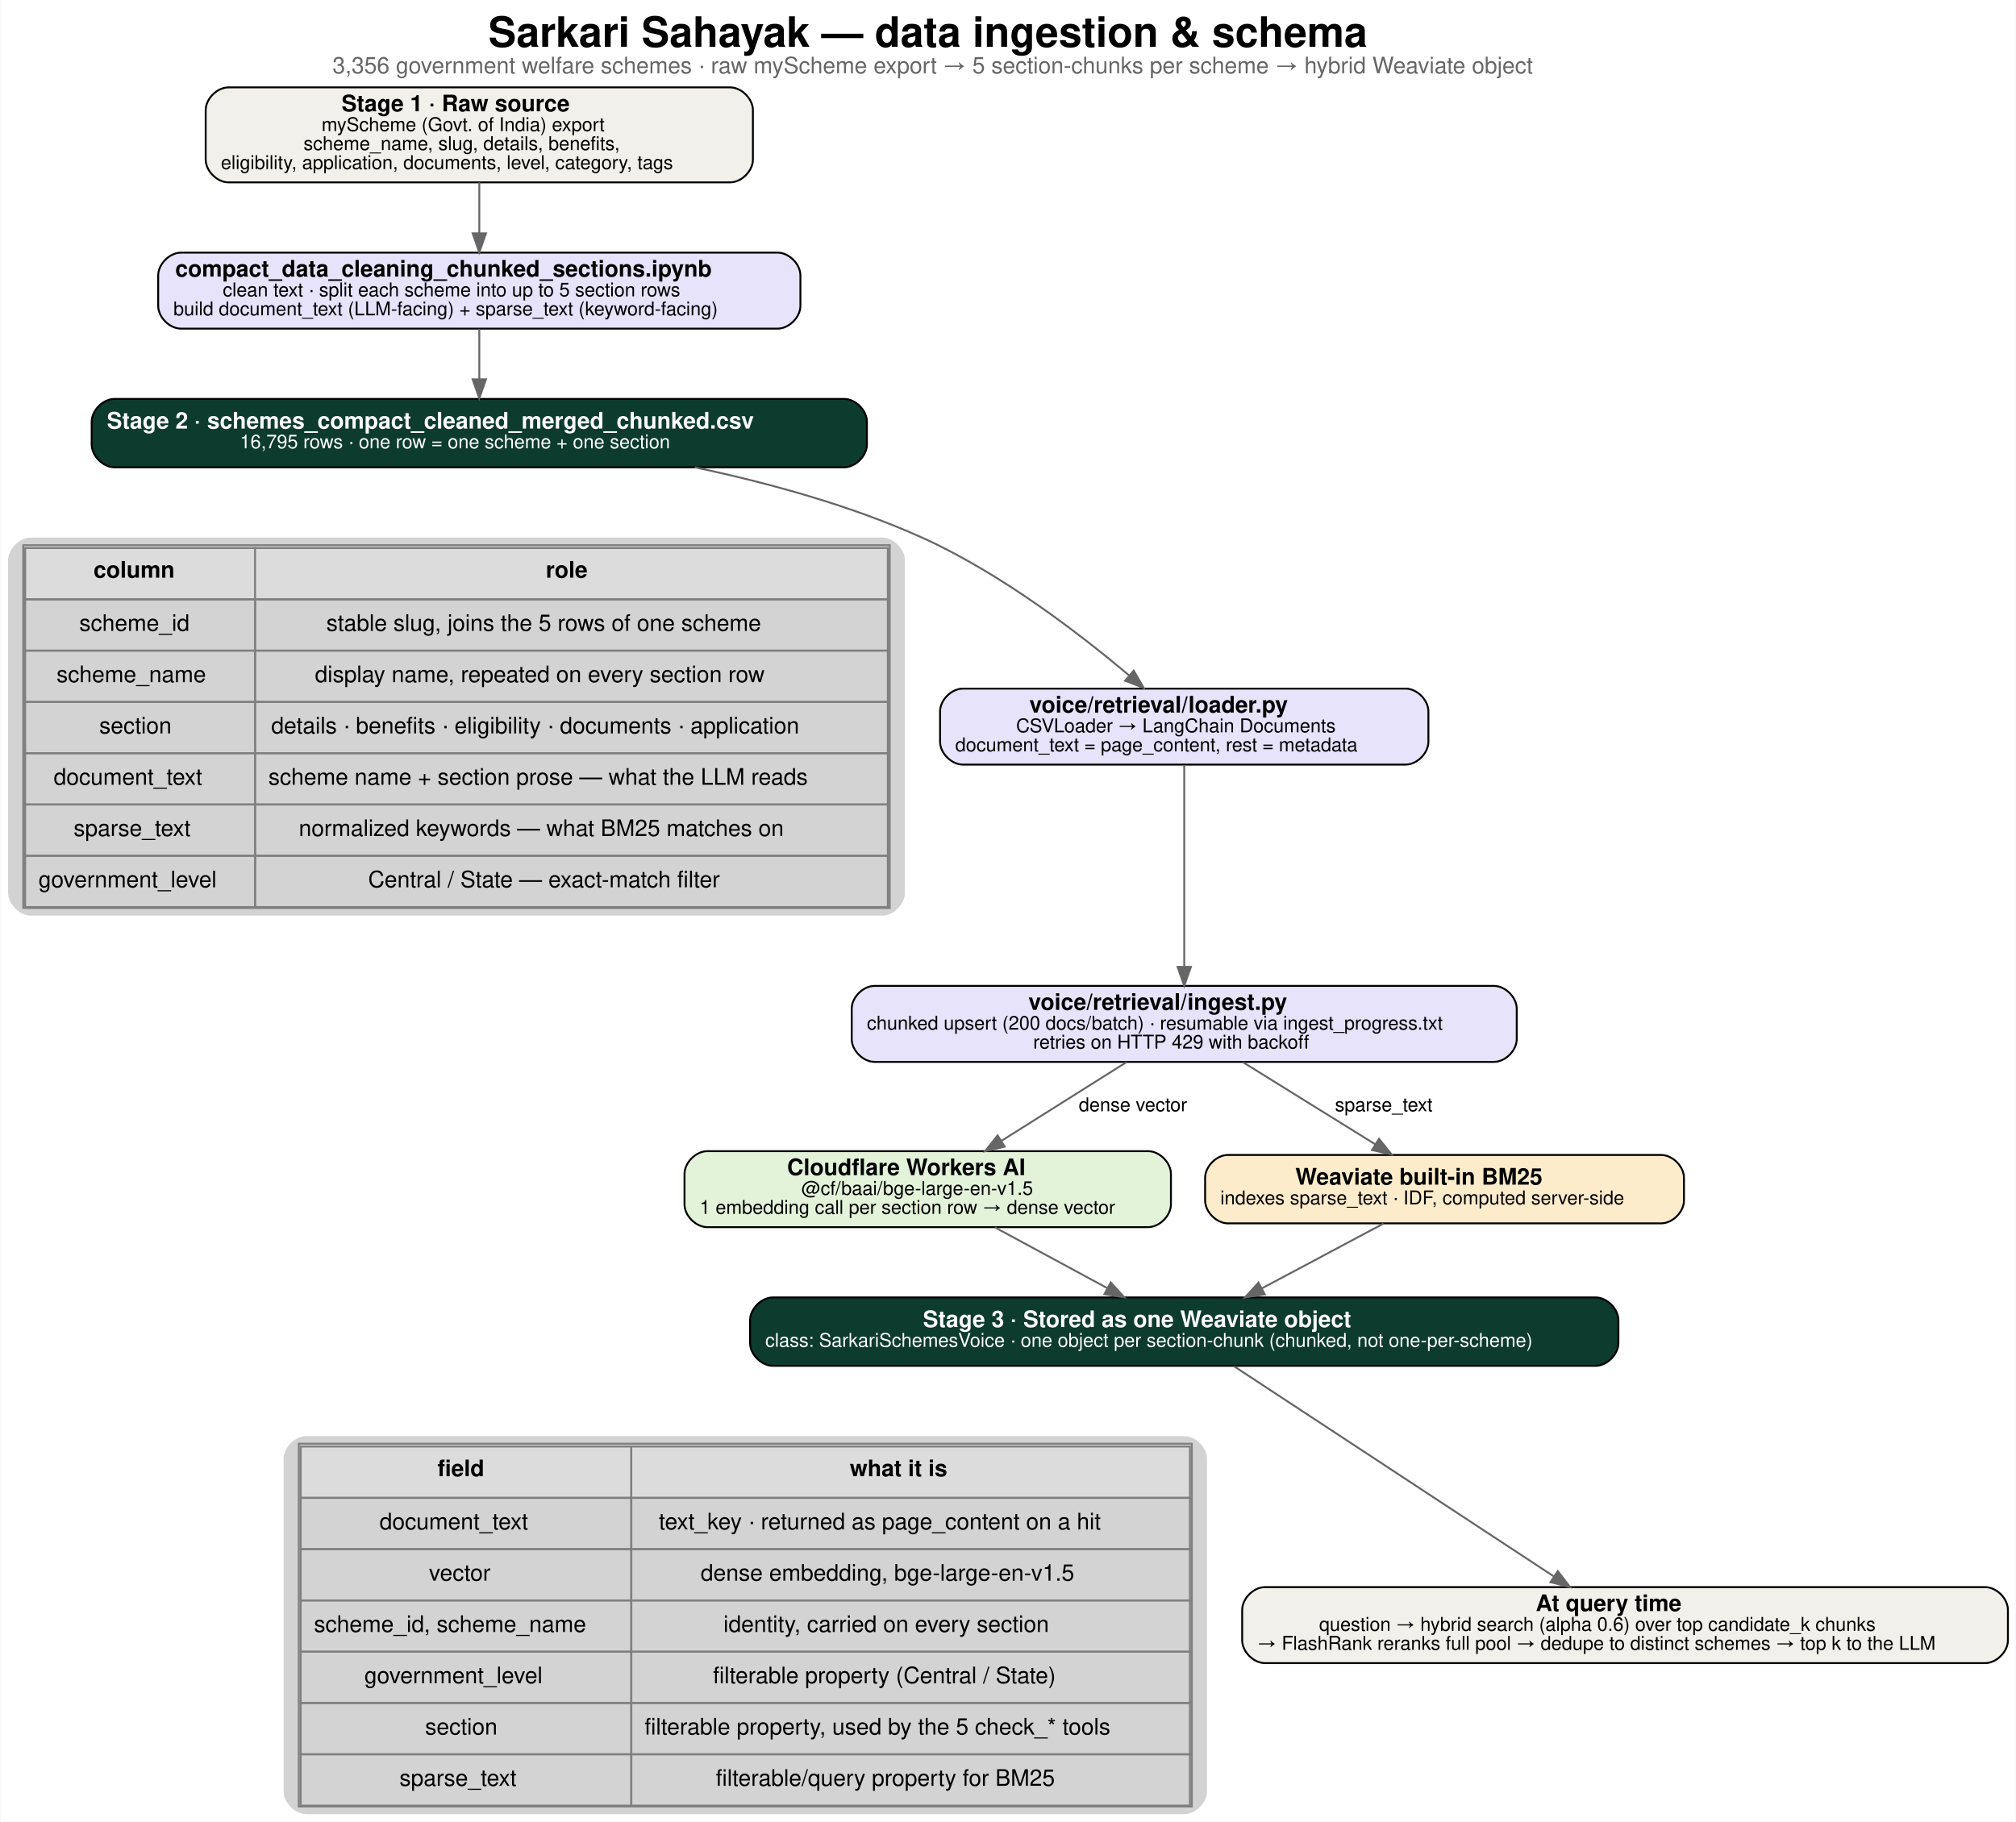
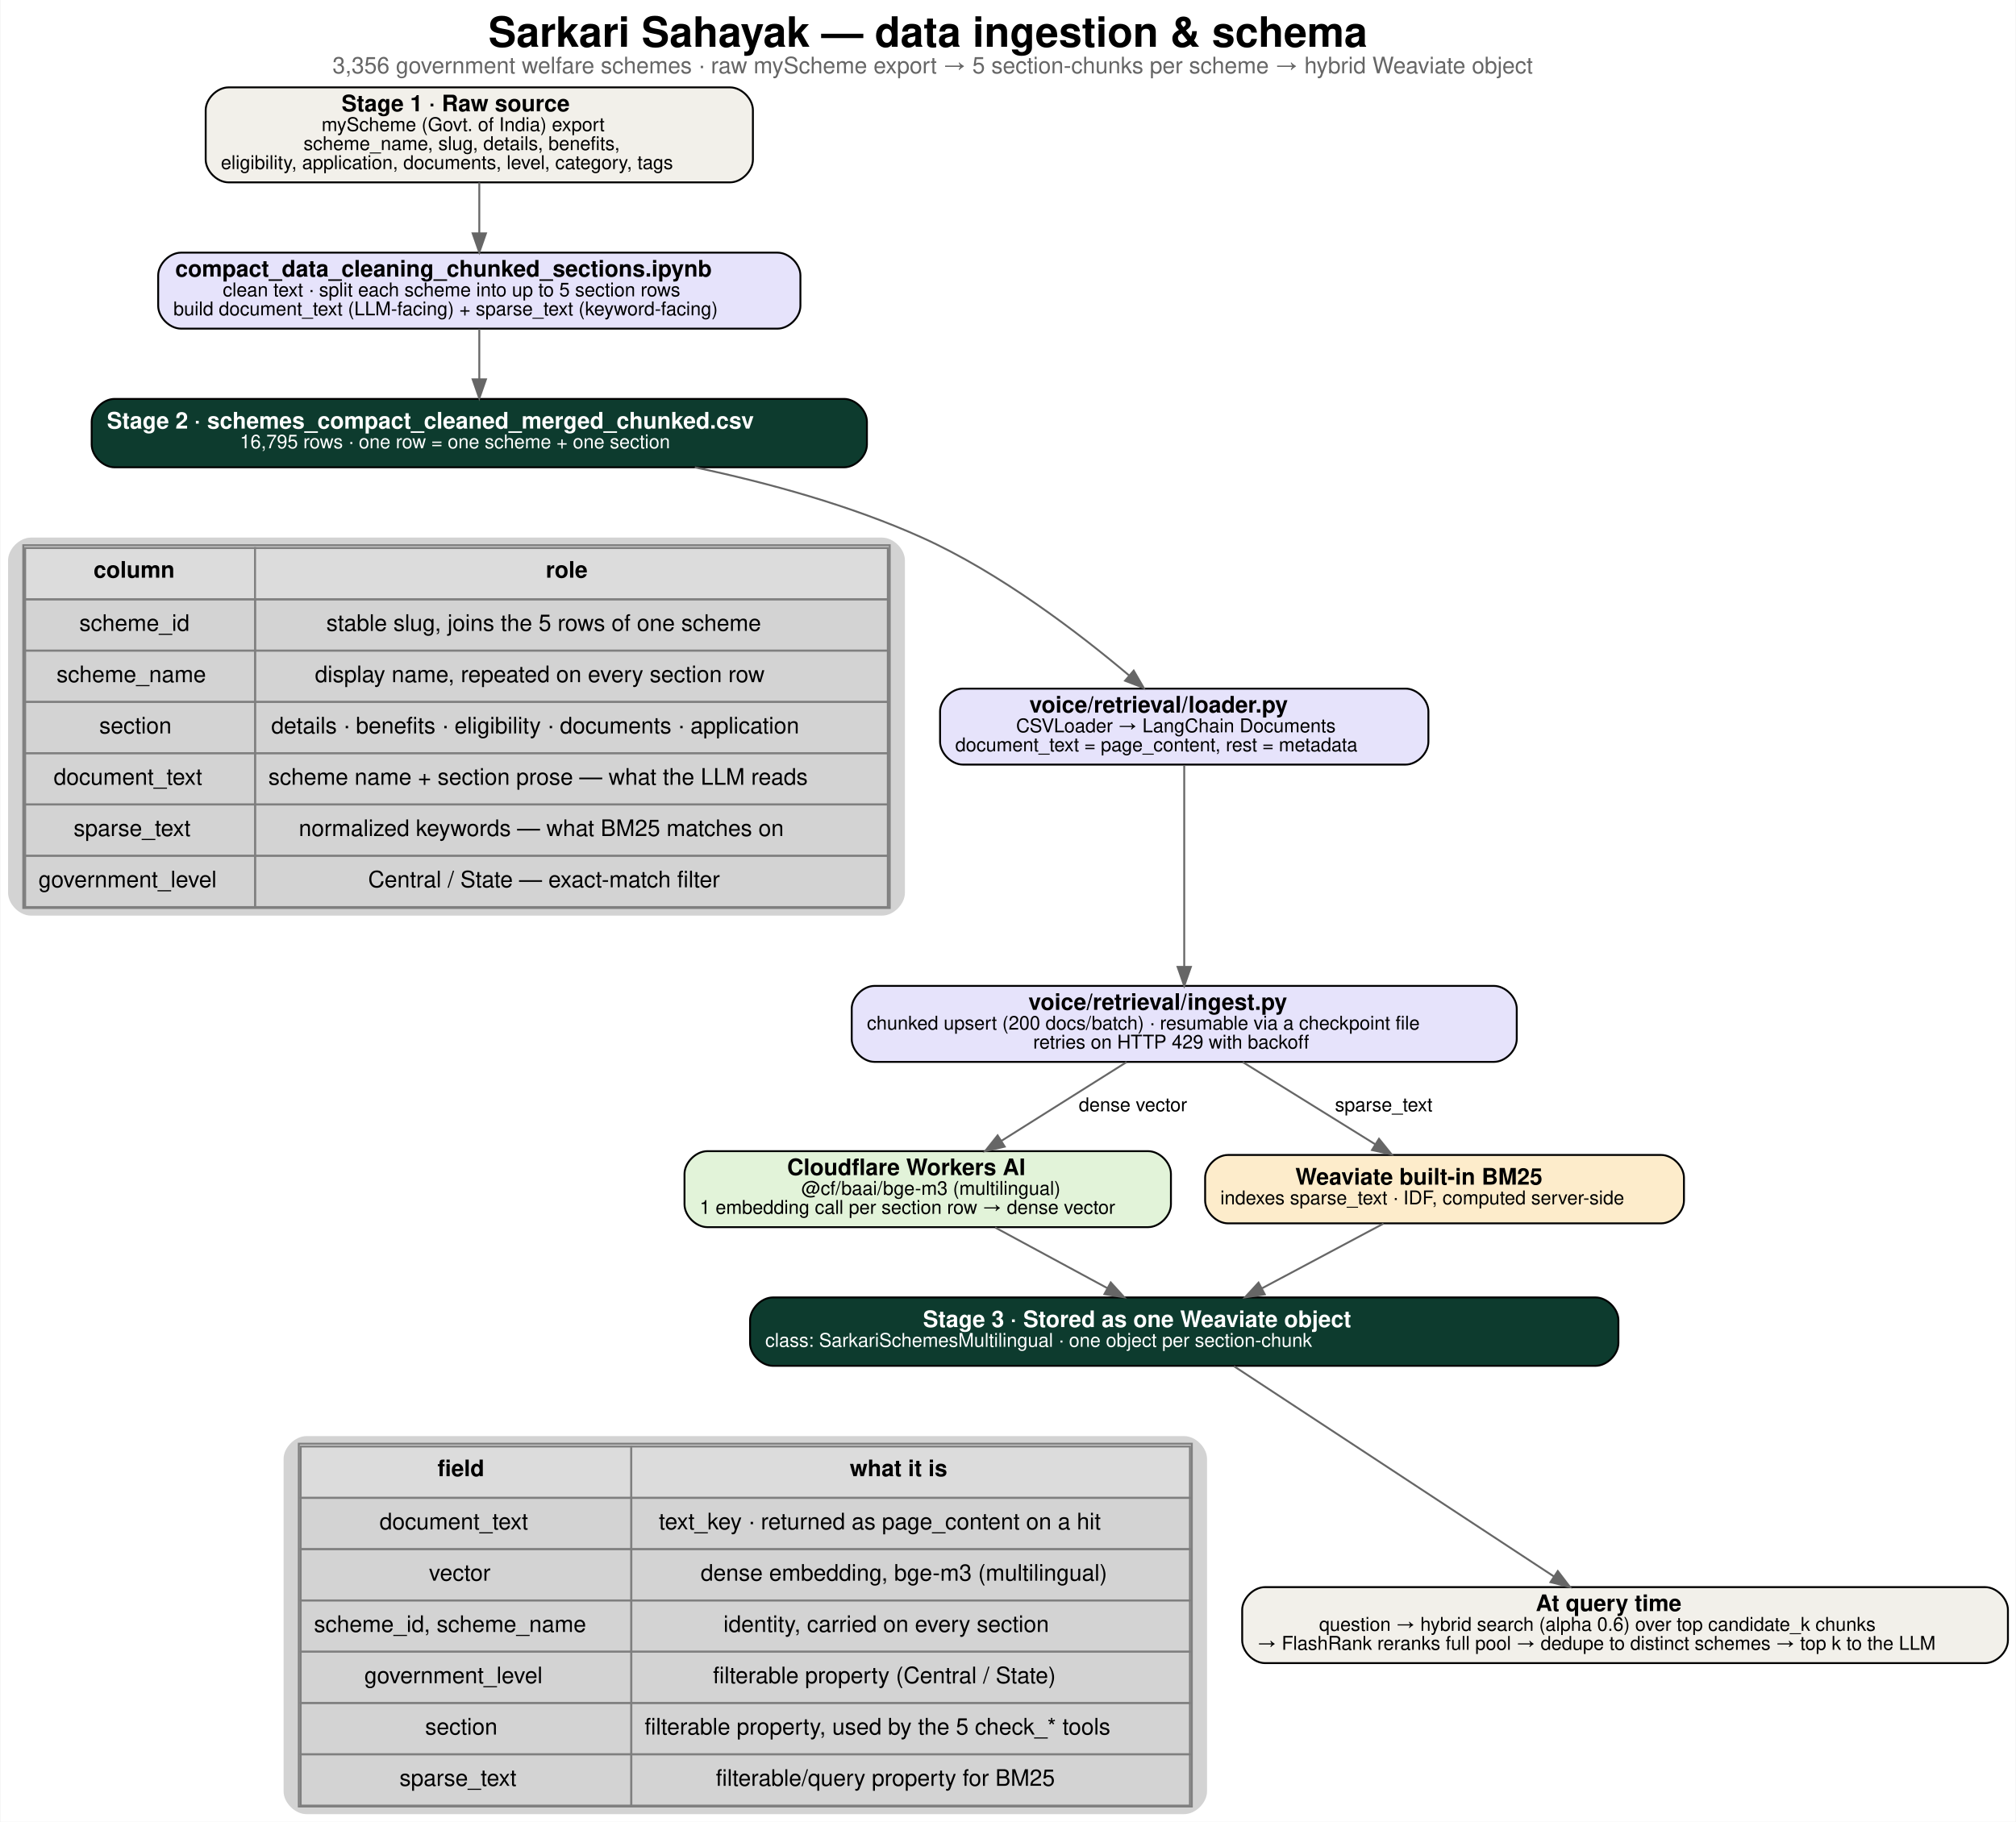
<svg xmlns="http://www.w3.org/2000/svg" width="1061pt" height="959pt" viewBox="0.00 0.00 1060.50 959.00">
  <g id="graph0" class="graph" transform="scale(1 1) rotate(0) translate(4 955)">
    <polygon fill="white" stroke="transparent" points="-4,4 -4,-955 1056.5,-955 1056.5,4 -4,4" />
    <text text-anchor="start" x="252.75" y="-930.4" font-family="Helvetica,sans-Serif" font-weight="bold" font-size="22.00">Sarkari Sahayak — data ingestion &amp; schema</text>
    <text text-anchor="start" x="170.75" y="-916.4" font-family="Helvetica,sans-Serif" font-size="12.00" fill="#666666">3,356 government welfare schemes · raw myScheme export → 5 section-chunks per scheme → hybrid Weaviate object</text>
    <g id="node1" class="node">
      <path fill="#f2f0ea" stroke="black" d="M380,-909C380,-909 116,-909 116,-909 110,-909 104,-903 104,-897 104,-897 104,-871 104,-871 104,-865 110,-859 116,-859 116,-859 380,-859 380,-859 386,-859 392,-865 392,-871 392,-871 392,-897 392,-897 392,-903 386,-909 380,-909" />
      <text text-anchor="start" x="175.5" y="-896.4" font-family="Helvetica,sans-Serif" font-weight="bold" font-size="12.00">Stage 1 · Raw source</text>
      <text text-anchor="start" x="165" y="-886" font-family="Helvetica,sans-Serif" font-size="10.00">myScheme (Govt. of India) export</text>
      <text text-anchor="start" x="155.5" y="-876" font-family="Helvetica,sans-Serif" font-size="10.00">scheme_name, slug, details, benefits,</text>
      <text text-anchor="start" x="112" y="-866" font-family="Helvetica,sans-Serif" font-size="10.00">eligibility, application, documents, level, category, tags</text>
    </g>
    <g id="node2" class="node">
      <path fill="#e6e3fb" stroke="black" d="M405,-822C405,-822 91,-822 91,-822 85,-822 79,-816 79,-810 79,-810 79,-794 79,-794 79,-788 85,-782 91,-782 91,-782 405,-782 405,-782 411,-782 417,-788 417,-794 417,-794 417,-810 417,-810 417,-816 411,-822 405,-822" />
      <text text-anchor="start" x="88" y="-809.4" font-family="Helvetica,sans-Serif" font-weight="bold" font-size="12.00">compact_data_cleaning_chunked_sections.ipynb</text>
      <text text-anchor="start" x="113" y="-799" font-family="Helvetica,sans-Serif" font-size="10.00">clean text · split each scheme into up to 5 section rows</text>
      <text text-anchor="start" x="87" y="-789" font-family="Helvetica,sans-Serif" font-size="10.00">build document_text (LLM-facing) + sparse_text (keyword-facing)</text>
    </g>
    <g id="edge1" class="edge">
      <path fill="none" stroke="#666666" d="M248,-859C248,-850.62 248,-841.12 248,-832.36" />
      <polygon fill="#666666" stroke="#666666" points="251.5,-832.16 248,-822.16 244.5,-832.16 251.5,-832.16" />
    </g>
    <g id="node3" class="node">
      <path fill="#0d3b2e" stroke="black" d="M440,-745C440,-745 56,-745 56,-745 50,-745 44,-739 44,-733 44,-733 44,-721 44,-721 44,-715 50,-709 56,-709 56,-709 440,-709 440,-709 446,-709 452,-715 452,-721 452,-721 452,-733 452,-733 452,-739 446,-745 440,-745" />
      <text text-anchor="start" x="52" y="-729.4" font-family="Helvetica,sans-Serif" font-weight="bold" font-size="12.00" fill="white">Stage 2 · schemes_compact_cleaned_merged_chunked.csv</text>
      <text text-anchor="start" x="122" y="-719" font-family="Helvetica,sans-Serif" font-size="10.00" fill="white">16,795 rows · one row = one scheme + one section</text>
    </g>
    <g id="edge2" class="edge">
      <path fill="none" stroke="#666666" d="M248,-781.82C248,-773.77 248,-764.26 248,-755.49" />
      <polygon fill="#666666" stroke="#666666" points="251.5,-755.31 248,-745.31 244.5,-755.31 251.5,-755.31" />
    </g>
    <g id="node4" class="node">
      <path fill="lightgrey" stroke="transparent" d="M460,-672C460,-672 12,-672 12,-672 6,-672 0,-666 0,-660 0,-660 0,-485 0,-485 0,-479 6,-473 12,-473 12,-473 460,-473 460,-473 466,-473 472,-479 472,-485 472,-485 472,-660 472,-660 472,-666 466,-672 460,-672" />
      <polygon fill="#dcdcdc" stroke="transparent" points="9,-639.5 9,-666.5 130,-666.5 130,-639.5 9,-639.5" />
      <polygon fill="none" stroke="#7f7f7f" points="9,-639.5 9,-666.5 130,-666.5 130,-639.5 9,-639.5" />
      <text text-anchor="start" x="45" y="-650.9" font-family="Helvetica,sans-Serif" font-weight="bold" font-size="12.00">column</text>
      <polygon fill="#dcdcdc" stroke="transparent" points="130,-639.5 130,-666.5 463,-666.5 463,-639.5 130,-639.5" />
      <polygon fill="none" stroke="#7f7f7f" points="130,-639.5 130,-666.5 463,-666.5 463,-639.5 130,-639.5" />
      <text text-anchor="start" x="283" y="-650.9" font-family="Helvetica,sans-Serif" font-weight="bold" font-size="12.00">role</text>
      <polygon fill="none" stroke="#7f7f7f" points="9,-612.5 9,-639.5 130,-639.5 130,-612.5 9,-612.5" />
      <text text-anchor="start" x="37.5" y="-622.9" font-family="Helvetica,sans-Serif" font-size="12.00">scheme_id</text>
      <polygon fill="none" stroke="#7f7f7f" points="130,-612.5 130,-639.5 463,-639.5 463,-612.5 130,-612.5" />
      <text text-anchor="start" x="167.5" y="-622.9" font-family="Helvetica,sans-Serif" font-size="12.00">stable slug, joins the 5 rows of one scheme</text>
      <polygon fill="none" stroke="#7f7f7f" points="9,-585.5 9,-612.5 130,-612.5 130,-585.5 9,-585.5" />
      <text text-anchor="start" x="25.5" y="-595.9" font-family="Helvetica,sans-Serif" font-size="12.00">scheme_name</text>
      <polygon fill="none" stroke="#7f7f7f" points="130,-585.5 130,-612.5 463,-612.5 463,-585.5 130,-585.5" />
      <text text-anchor="start" x="161.5" y="-595.9" font-family="Helvetica,sans-Serif" font-size="12.00">display name, repeated on every section row</text>
      <polygon fill="none" stroke="#7f7f7f" points="9,-558.5 9,-585.5 130,-585.5 130,-558.5 9,-558.5" />
      <text text-anchor="start" x="48" y="-568.9" font-family="Helvetica,sans-Serif" font-size="12.00">section</text>
      <polygon fill="none" stroke="#7f7f7f" points="130,-558.5 130,-585.5 463,-585.5 463,-558.5 130,-558.5" />
      <text text-anchor="start" x="138.5" y="-568.9" font-family="Helvetica,sans-Serif" font-size="12.00">details · benefits · eligibility · documents · application</text>
      <polygon fill="none" stroke="#7f7f7f" points="9,-531.5 9,-558.5 130,-558.5 130,-531.5 9,-531.5" />
      <text text-anchor="start" x="24" y="-541.9" font-family="Helvetica,sans-Serif" font-size="12.00">document_text</text>
      <polygon fill="none" stroke="#7f7f7f" points="130,-531.5 130,-558.5 463,-558.5 463,-531.5 130,-531.5" />
      <text text-anchor="start" x="137" y="-541.9" font-family="Helvetica,sans-Serif" font-size="12.00">scheme name + section prose — what the LLM reads</text>
      <polygon fill="none" stroke="#7f7f7f" points="9,-504.5 9,-531.5 130,-531.5 130,-504.5 9,-504.5" />
      <text text-anchor="start" x="34.5" y="-514.9" font-family="Helvetica,sans-Serif" font-size="12.00">sparse_text</text>
      <polygon fill="none" stroke="#7f7f7f" points="130,-504.5 130,-531.5 463,-531.5 463,-504.5 130,-504.5" />
      <text text-anchor="start" x="153" y="-514.9" font-family="Helvetica,sans-Serif" font-size="12.00">normalized keywords — what BM25 matches on</text>
      <polygon fill="none" stroke="#7f7f7f" points="9,-477.5 9,-504.5 130,-504.5 130,-477.5 9,-477.5" />
      <text text-anchor="start" x="16" y="-487.9" font-family="Helvetica,sans-Serif" font-size="12.00">government_level</text>
      <polygon fill="none" stroke="#7f7f7f" points="130,-477.5 130,-504.5 463,-504.5 463,-477.5 130,-477.5" />
      <text text-anchor="start" x="189.5" y="-487.9" font-family="Helvetica,sans-Serif" font-size="12.00">Central / State — exact-match filter</text>
      <polygon fill="none" stroke="#7f7f7f" points="8,-477 8,-668 464,-668 464,-477 8,-477" />
    </g>
    <g id="node5" class="node">
      <path fill="#e6e3fb" stroke="black" d="M735.5,-592.5C735.5,-592.5 502.5,-592.5 502.5,-592.5 496.5,-592.5 490.5,-586.5 490.5,-580.5 490.5,-580.5 490.5,-564.5 490.5,-564.5 490.5,-558.5 496.5,-552.5 502.5,-552.5 502.5,-552.5 735.5,-552.5 735.5,-552.5 741.5,-552.5 747.5,-558.5 747.5,-564.5 747.5,-564.5 747.5,-580.5 747.5,-580.5 747.5,-586.5 741.5,-592.5 735.5,-592.5" />
      <text text-anchor="start" x="537.5" y="-579.9" font-family="Helvetica,sans-Serif" font-weight="bold" font-size="12.00">voice/retrieval/loader.py</text>
      <text text-anchor="start" x="530.5" y="-569.5" font-family="Helvetica,sans-Serif" font-size="10.00">CSVLoader → LangChain Documents</text>
      <text text-anchor="start" x="498.5" y="-559.5" font-family="Helvetica,sans-Serif" font-size="10.00">document_text = page_content, rest = metadata</text>
    </g>
    <g id="edge4" class="edge">
      <path fill="none" stroke="#666666" d="M361.43,-708.99C400.41,-700.75 443.62,-688.86 481,-672 522.09,-653.46 563.41,-621.85 589.98,-599.44" />
      <polygon fill="#666666" stroke="#666666" points="592.41,-601.97 597.73,-592.81 587.86,-596.65 592.41,-601.97" />
    </g>
    <g id="node6" class="node">
      <path fill="#e6e3fb" stroke="black" d="M782,-436C782,-436 456,-436 456,-436 450,-436 444,-430 444,-424 444,-424 444,-408 444,-408 444,-402 450,-396 456,-396 456,-396 782,-396 782,-396 788,-396 794,-402 794,-408 794,-408 794,-424 794,-424 794,-430 788,-436 782,-436" />
      <text text-anchor="start" x="537" y="-423.4" font-family="Helvetica,sans-Serif" font-weight="bold" font-size="12.00">voice/retrieval/ingest.py</text>
-       <text text-anchor="start" x="452" y="-413" font-family="Helvetica,sans-Serif" font-size="10.00">chunked upsert (200 docs/batch) · resumable via ingest_progress.txt</text>
+       <text text-anchor="start" x="452" y="-413" font-family="Helvetica,sans-Serif" font-size="10.00">chunked upsert (200 docs/batch) · resumable via a checkpoint file</text>
      <text text-anchor="start" x="539.5" y="-403" font-family="Helvetica,sans-Serif" font-size="10.00">retries on HTTP 429 with backoff</text>
    </g>
    <g id="edge5" class="edge">
      <path fill="none" stroke="#666666" d="M619,-552.24C619,-525.62 619,-477.32 619,-446.23" />
      <polygon fill="#666666" stroke="#666666" points="622.5,-446.01 619,-436.01 615.5,-446.01 622.5,-446.01" />
    </g>
    <g id="node7" class="node">
      <path fill="#e2f3d9" stroke="black" d="M600,-349C600,-349 368,-349 368,-349 362,-349 356,-343 356,-337 356,-337 356,-321 356,-321 356,-315 362,-309 368,-309 368,-309 600,-309 600,-309 606,-309 612,-315 612,-321 612,-321 612,-337 612,-337 612,-343 606,-349 600,-349" />
      <text text-anchor="start" x="410" y="-336.4" font-family="Helvetica,sans-Serif" font-weight="bold" font-size="12.00">Cloudflare Workers AI</text>
-       <text text-anchor="start" x="417.5" y="-326" font-family="Helvetica,sans-Serif" font-size="10.00">@cf/baai/bge-large-en-v1.5</text>
+       <text text-anchor="start" x="417.5" y="-326" font-family="Helvetica,sans-Serif" font-size="10.00">@cf/baai/bge-m3 (multilingual)</text>
      <text text-anchor="start" x="364" y="-316" font-family="Helvetica,sans-Serif" font-size="10.00">1 embedding call per section row → dense vector</text>
    </g>
    <g id="edge6" class="edge">
      <path fill="none" stroke="#666666" d="M588.7,-395.92C569.25,-383.68 543.8,-367.65 522.86,-354.47" />
      <polygon fill="#666666" stroke="#666666" points="524.52,-351.38 514.2,-349.01 520.79,-357.3 524.52,-351.38" />
      <text text-anchor="middle" x="592" y="-370" font-family="Helvetica,sans-Serif" font-size="10.00">dense vector</text>
    </g>
    <g id="node8" class="node">
      <path fill="#fdeccb" stroke="black" d="M870,-347C870,-347 642,-347 642,-347 636,-347 630,-341 630,-335 630,-335 630,-323 630,-323 630,-317 636,-311 642,-311 642,-311 870,-311 870,-311 876,-311 882,-317 882,-323 882,-323 882,-335 882,-335 882,-341 876,-347 870,-347" />
      <text text-anchor="start" x="677.5" y="-331.4" font-family="Helvetica,sans-Serif" font-weight="bold" font-size="12.00">Weaviate built-in BM25</text>
      <text text-anchor="start" x="638" y="-321" font-family="Helvetica,sans-Serif" font-size="10.00">indexes sparse_text · IDF, computed server-side</text>
    </g>
    <g id="edge7" class="edge">
      <path fill="none" stroke="#666666" d="M649.75,-395.92C670.41,-383.1 697.74,-366.15 719.5,-352.64" />
      <polygon fill="#666666" stroke="#666666" points="721.5,-355.52 728.15,-347.28 717.81,-349.58 721.5,-355.52" />
      <text text-anchor="middle" x="724" y="-370" font-family="Helvetica,sans-Serif" font-size="10.00">sparse_text</text>
    </g>
    <g id="node9" class="node">
      <path fill="#0d3b2e" stroke="black" d="M835.5,-272C835.5,-272 402.5,-272 402.5,-272 396.5,-272 390.5,-266 390.5,-260 390.5,-260 390.5,-248 390.5,-248 390.5,-242 396.5,-236 402.5,-236 402.5,-236 835.5,-236 835.5,-236 841.5,-236 847.5,-242 847.5,-248 847.5,-248 847.5,-260 847.5,-260 847.5,-266 841.5,-272 835.5,-272" />
      <text text-anchor="start" x="481.5" y="-256.4" font-family="Helvetica,sans-Serif" font-weight="bold" font-size="12.00" fill="white">Stage 3 · Stored as one Weaviate object</text>
-       <text text-anchor="start" x="398.5" y="-246" font-family="Helvetica,sans-Serif" font-size="10.00" fill="white">class: SarkariSchemesVoice · one object per section-chunk (chunked, not one-per-scheme)</text>
+       <text text-anchor="start" x="398.5" y="-246" font-family="Helvetica,sans-Serif" font-size="10.00" fill="white">class: SarkariSchemesMultilingual · one object per section-chunk</text>
    </g>
    <g id="edge8" class="edge">
      <path fill="none" stroke="#666666" d="M519.47,-308.82C537.6,-299.02 559.73,-287.05 578.53,-276.89" />
      <polygon fill="#666666" stroke="#666666" points="580.32,-279.9 587.45,-272.06 576.99,-273.74 580.32,-279.9" />
    </g>
    <g id="edge9" class="edge">
      <path fill="none" stroke="#666666" d="M723.88,-310.88C704.81,-300.73 680.45,-287.74 660,-276.85" />
      <polygon fill="#666666" stroke="#666666" points="661.39,-273.62 650.92,-272.01 658.1,-279.8 661.39,-273.62" />
    </g>
    <g id="node10" class="node">
      <path fill="lightgrey" stroke="transparent" d="M619,-199C619,-199 157,-199 157,-199 151,-199 145,-193 145,-187 145,-187 145,-12 145,-12 145,-6 151,0 157,0 157,0 619,0 619,0 625,0 631,-6 631,-12 631,-12 631,-187 631,-187 631,-193 625,-199 619,-199" />
      <polygon fill="#dcdcdc" stroke="transparent" points="154,-166.5 154,-193.5 328,-193.5 328,-166.5 154,-166.5" />
      <polygon fill="none" stroke="#7f7f7f" points="154,-166.5 154,-193.5 328,-193.5 328,-166.5 154,-166.5" />
      <text text-anchor="start" x="226" y="-177.9" font-family="Helvetica,sans-Serif" font-weight="bold" font-size="12.00">field</text>
      <polygon fill="#dcdcdc" stroke="transparent" points="328,-166.5 328,-193.5 622,-193.5 622,-166.5 328,-166.5" />
      <polygon fill="none" stroke="#7f7f7f" points="328,-166.5 328,-193.5 622,-193.5 622,-166.5 328,-166.5" />
      <text text-anchor="start" x="443" y="-177.9" font-family="Helvetica,sans-Serif" font-weight="bold" font-size="12.00">what it is</text>
      <polygon fill="none" stroke="#7f7f7f" points="154,-139.5 154,-166.5 328,-166.5 328,-139.5 154,-139.5" />
      <text text-anchor="start" x="195.5" y="-149.9" font-family="Helvetica,sans-Serif" font-size="12.00">document_text</text>
      <polygon fill="none" stroke="#7f7f7f" points="328,-139.5 328,-166.5 622,-166.5 622,-139.5 328,-139.5" />
      <text text-anchor="start" x="342.5" y="-149.9" font-family="Helvetica,sans-Serif" font-size="12.00">text_key · returned as page_content on a hit</text>
      <polygon fill="none" stroke="#7f7f7f" points="154,-112.5 154,-139.5 328,-139.5 328,-112.5 154,-112.5" />
      <text text-anchor="start" x="221.5" y="-122.9" font-family="Helvetica,sans-Serif" font-size="12.00">vector</text>
      <polygon fill="none" stroke="#7f7f7f" points="328,-112.5 328,-139.5 622,-139.5 622,-112.5 328,-112.5" />
-       <text text-anchor="start" x="364.5" y="-122.9" font-family="Helvetica,sans-Serif" font-size="12.00">dense embedding, bge-large-en-v1.5</text>
+       <text text-anchor="start" x="364.5" y="-122.9" font-family="Helvetica,sans-Serif" font-size="12.00">dense embedding, bge-m3 (multilingual)</text>
      <polygon fill="none" stroke="#7f7f7f" points="154,-85.5 154,-112.5 328,-112.5 328,-85.5 154,-85.5" />
      <text text-anchor="start" x="161" y="-95.9" font-family="Helvetica,sans-Serif" font-size="12.00">scheme_id, scheme_name</text>
      <polygon fill="none" stroke="#7f7f7f" points="328,-85.5 328,-112.5 622,-112.5 622,-85.5 328,-85.5" />
      <text text-anchor="start" x="376.5" y="-95.9" font-family="Helvetica,sans-Serif" font-size="12.00">identity, carried on every section</text>
      <polygon fill="none" stroke="#7f7f7f" points="154,-58.5 154,-85.5 328,-85.5 328,-58.5 154,-58.5" />
      <text text-anchor="start" x="187.5" y="-68.9" font-family="Helvetica,sans-Serif" font-size="12.00">government_level</text>
      <polygon fill="none" stroke="#7f7f7f" points="328,-58.5 328,-85.5 622,-85.5 622,-58.5 328,-58.5" />
      <text text-anchor="start" x="371" y="-68.9" font-family="Helvetica,sans-Serif" font-size="12.00">filterable property (Central / State)</text>
      <polygon fill="none" stroke="#7f7f7f" points="154,-31.5 154,-58.5 328,-58.5 328,-31.5 154,-31.5" />
      <text text-anchor="start" x="219.5" y="-41.9" font-family="Helvetica,sans-Serif" font-size="12.00">section</text>
      <polygon fill="none" stroke="#7f7f7f" points="328,-31.5 328,-58.5 622,-58.5 622,-31.5 328,-31.5" />
      <text text-anchor="start" x="335" y="-41.9" font-family="Helvetica,sans-Serif" font-size="12.00">filterable property, used by the 5 check_* tools</text>
      <polygon fill="none" stroke="#7f7f7f" points="154,-4.5 154,-31.5 328,-31.5 328,-4.5 154,-4.5" />
      <text text-anchor="start" x="206" y="-14.9" font-family="Helvetica,sans-Serif" font-size="12.00">sparse_text</text>
      <polygon fill="none" stroke="#7f7f7f" points="328,-4.5 328,-31.5 622,-31.5 622,-4.5 328,-4.5" />
      <text text-anchor="start" x="372.5" y="-14.9" font-family="Helvetica,sans-Serif" font-size="12.00">filterable/query property for BM25</text>
      <polygon fill="none" stroke="#7f7f7f" points="153,-4 153,-195 623,-195 623,-4 153,-4" />
    </g>
    <g id="node11" class="node">
      <path fill="#f2f0ea" stroke="black" d="M1040.5,-119.5C1040.5,-119.5 661.5,-119.5 661.5,-119.5 655.5,-119.5 649.5,-113.5 649.5,-107.5 649.5,-107.5 649.5,-91.5 649.5,-91.5 649.5,-85.5 655.5,-79.5 661.5,-79.5 661.5,-79.5 1040.5,-79.5 1040.5,-79.5 1046.5,-79.5 1052.5,-85.5 1052.5,-91.5 1052.5,-91.5 1052.5,-107.5 1052.5,-107.5 1052.5,-113.5 1046.5,-119.5 1040.5,-119.5" />
      <text text-anchor="start" x="804" y="-106.9" font-family="Helvetica,sans-Serif" font-weight="bold" font-size="12.00">At query time</text>
      <text text-anchor="start" x="690" y="-96.5" font-family="Helvetica,sans-Serif" font-size="10.00">question → hybrid search (alpha 0.6) over top candidate_k chunks</text>
      <text text-anchor="start" x="657.5" y="-86.5" font-family="Helvetica,sans-Serif" font-size="10.00">→ FlashRank reranks full pool → dedupe to distinct schemes → top k to the LLM</text>
    </g>
    <g id="edge11" class="edge">
      <path fill="none" stroke="#666666" d="M645.16,-235.8C686.33,-208.74 766.39,-156.12 813.61,-125.08" />
      <polygon fill="#666666" stroke="#666666" points="815.6,-127.96 822.03,-119.54 811.75,-122.11 815.6,-127.96" />
    </g>
  </g>
</svg>
